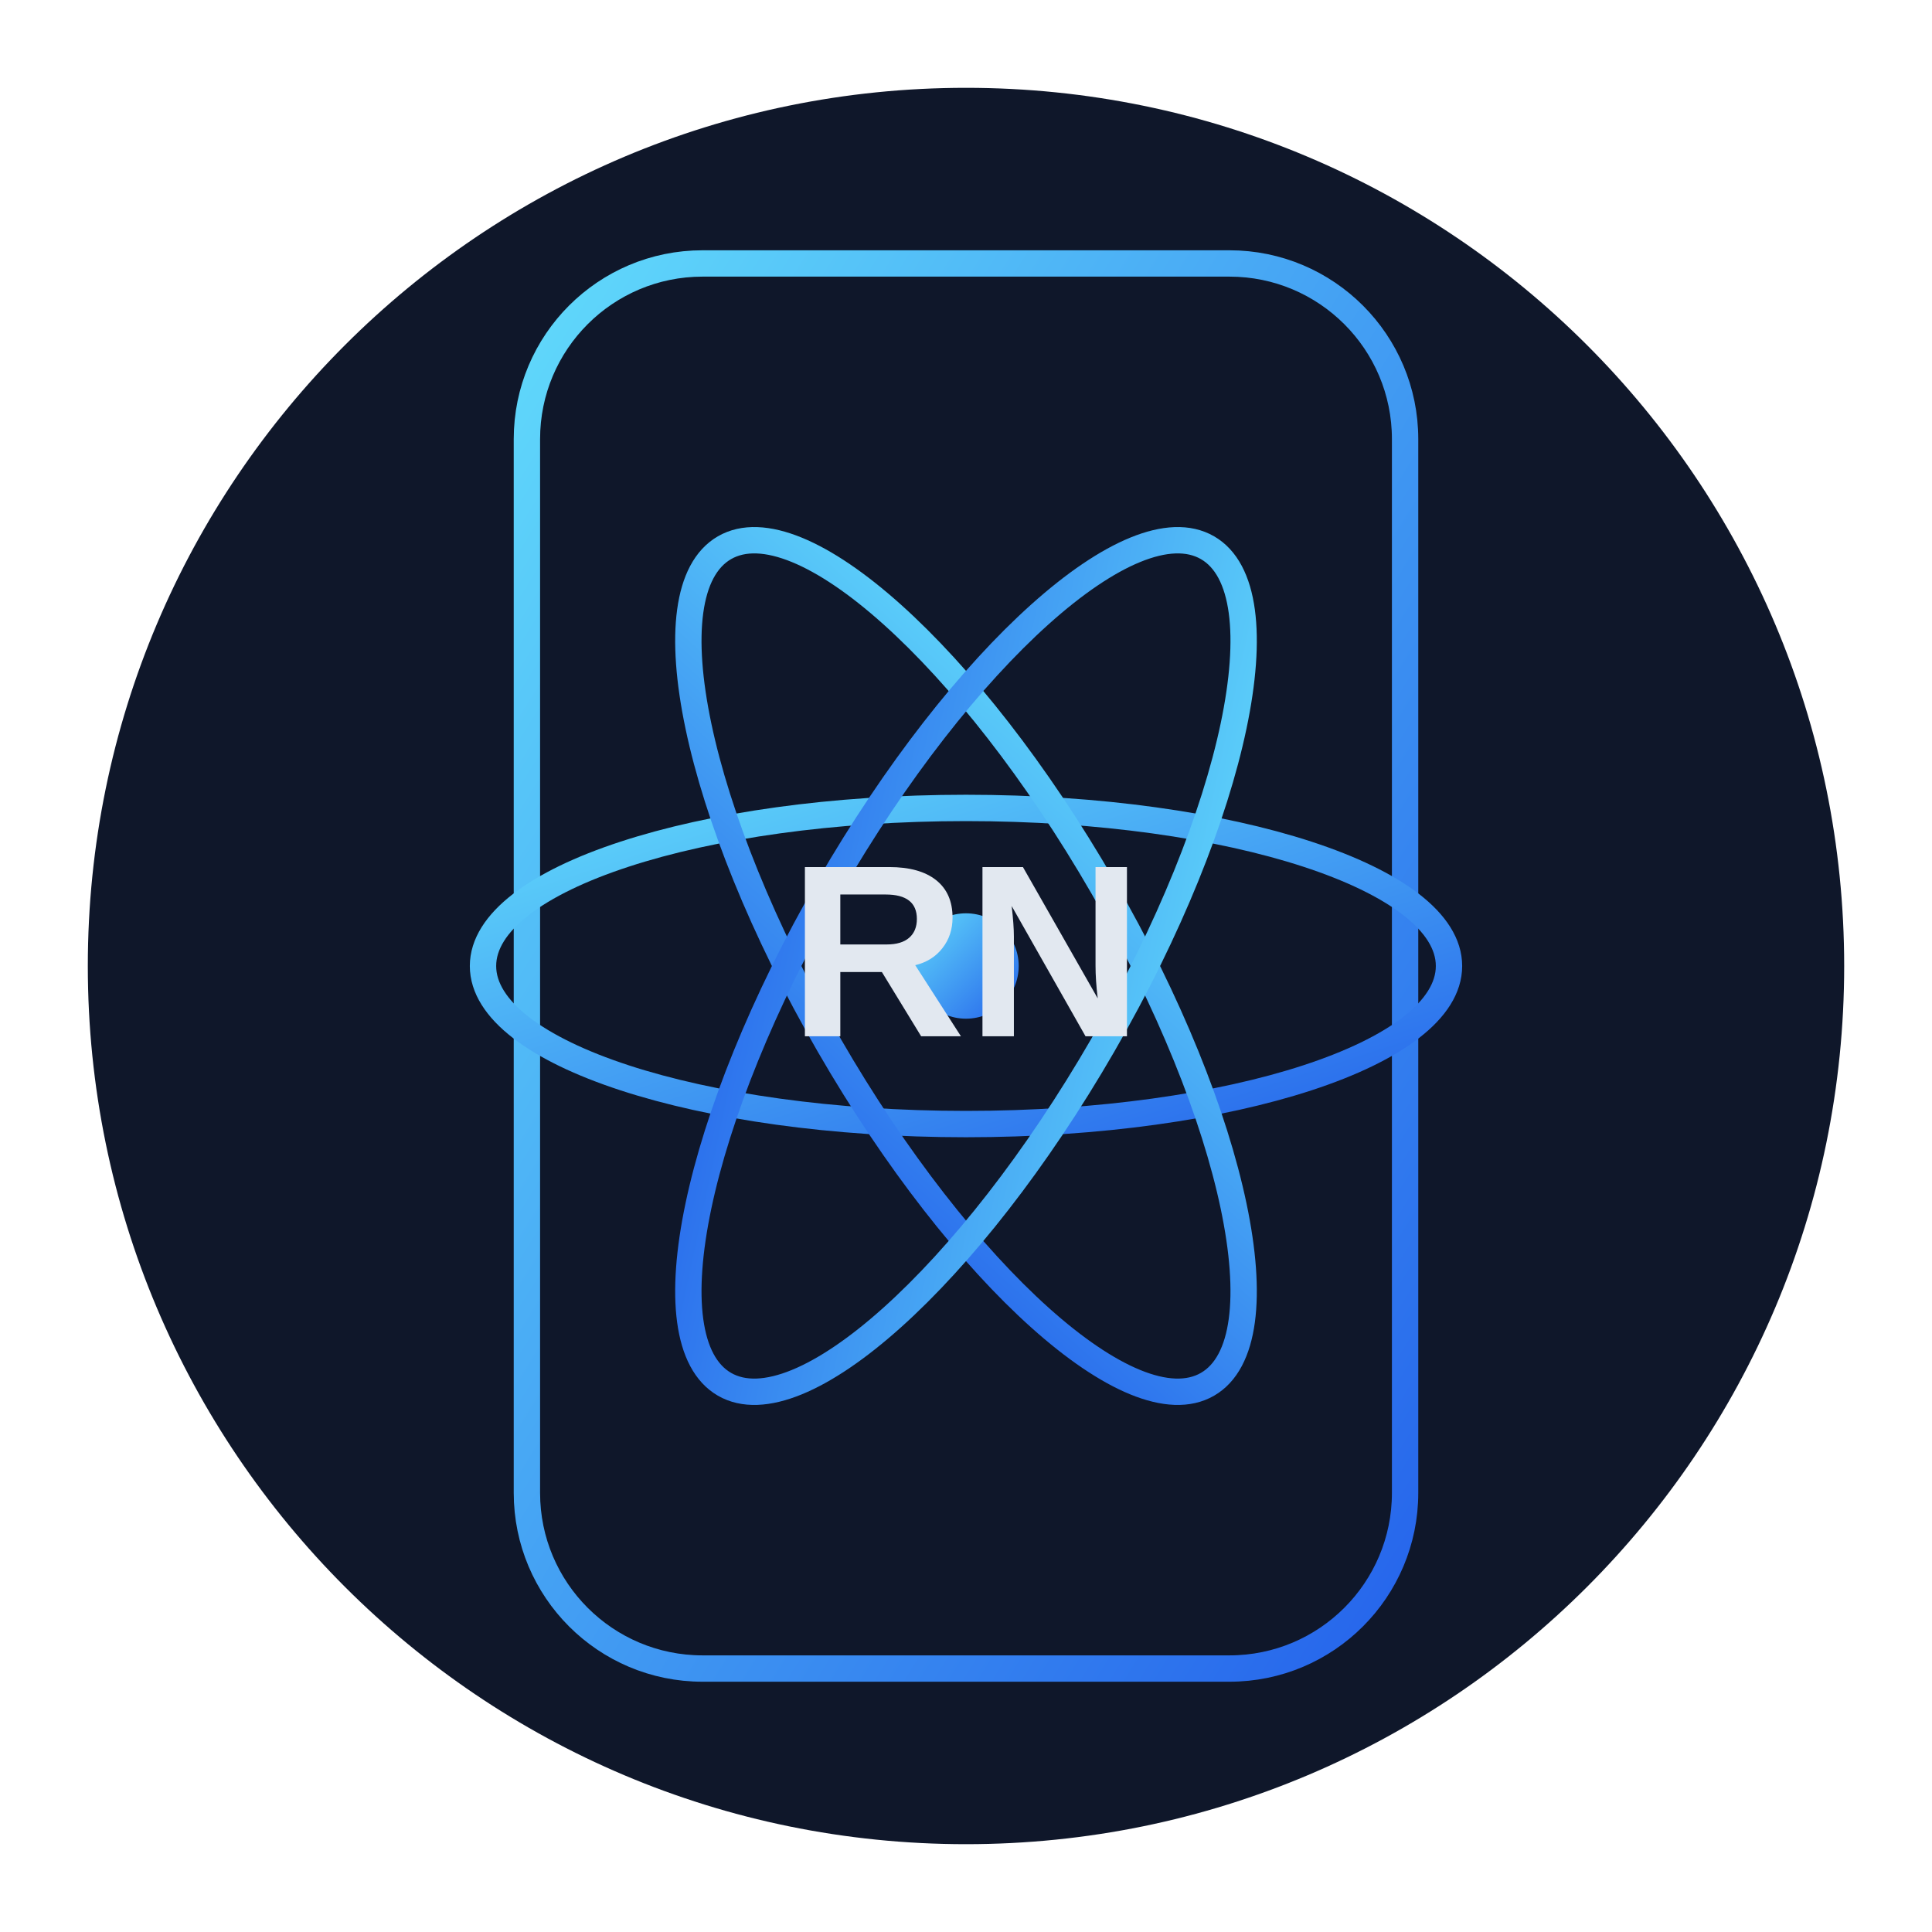
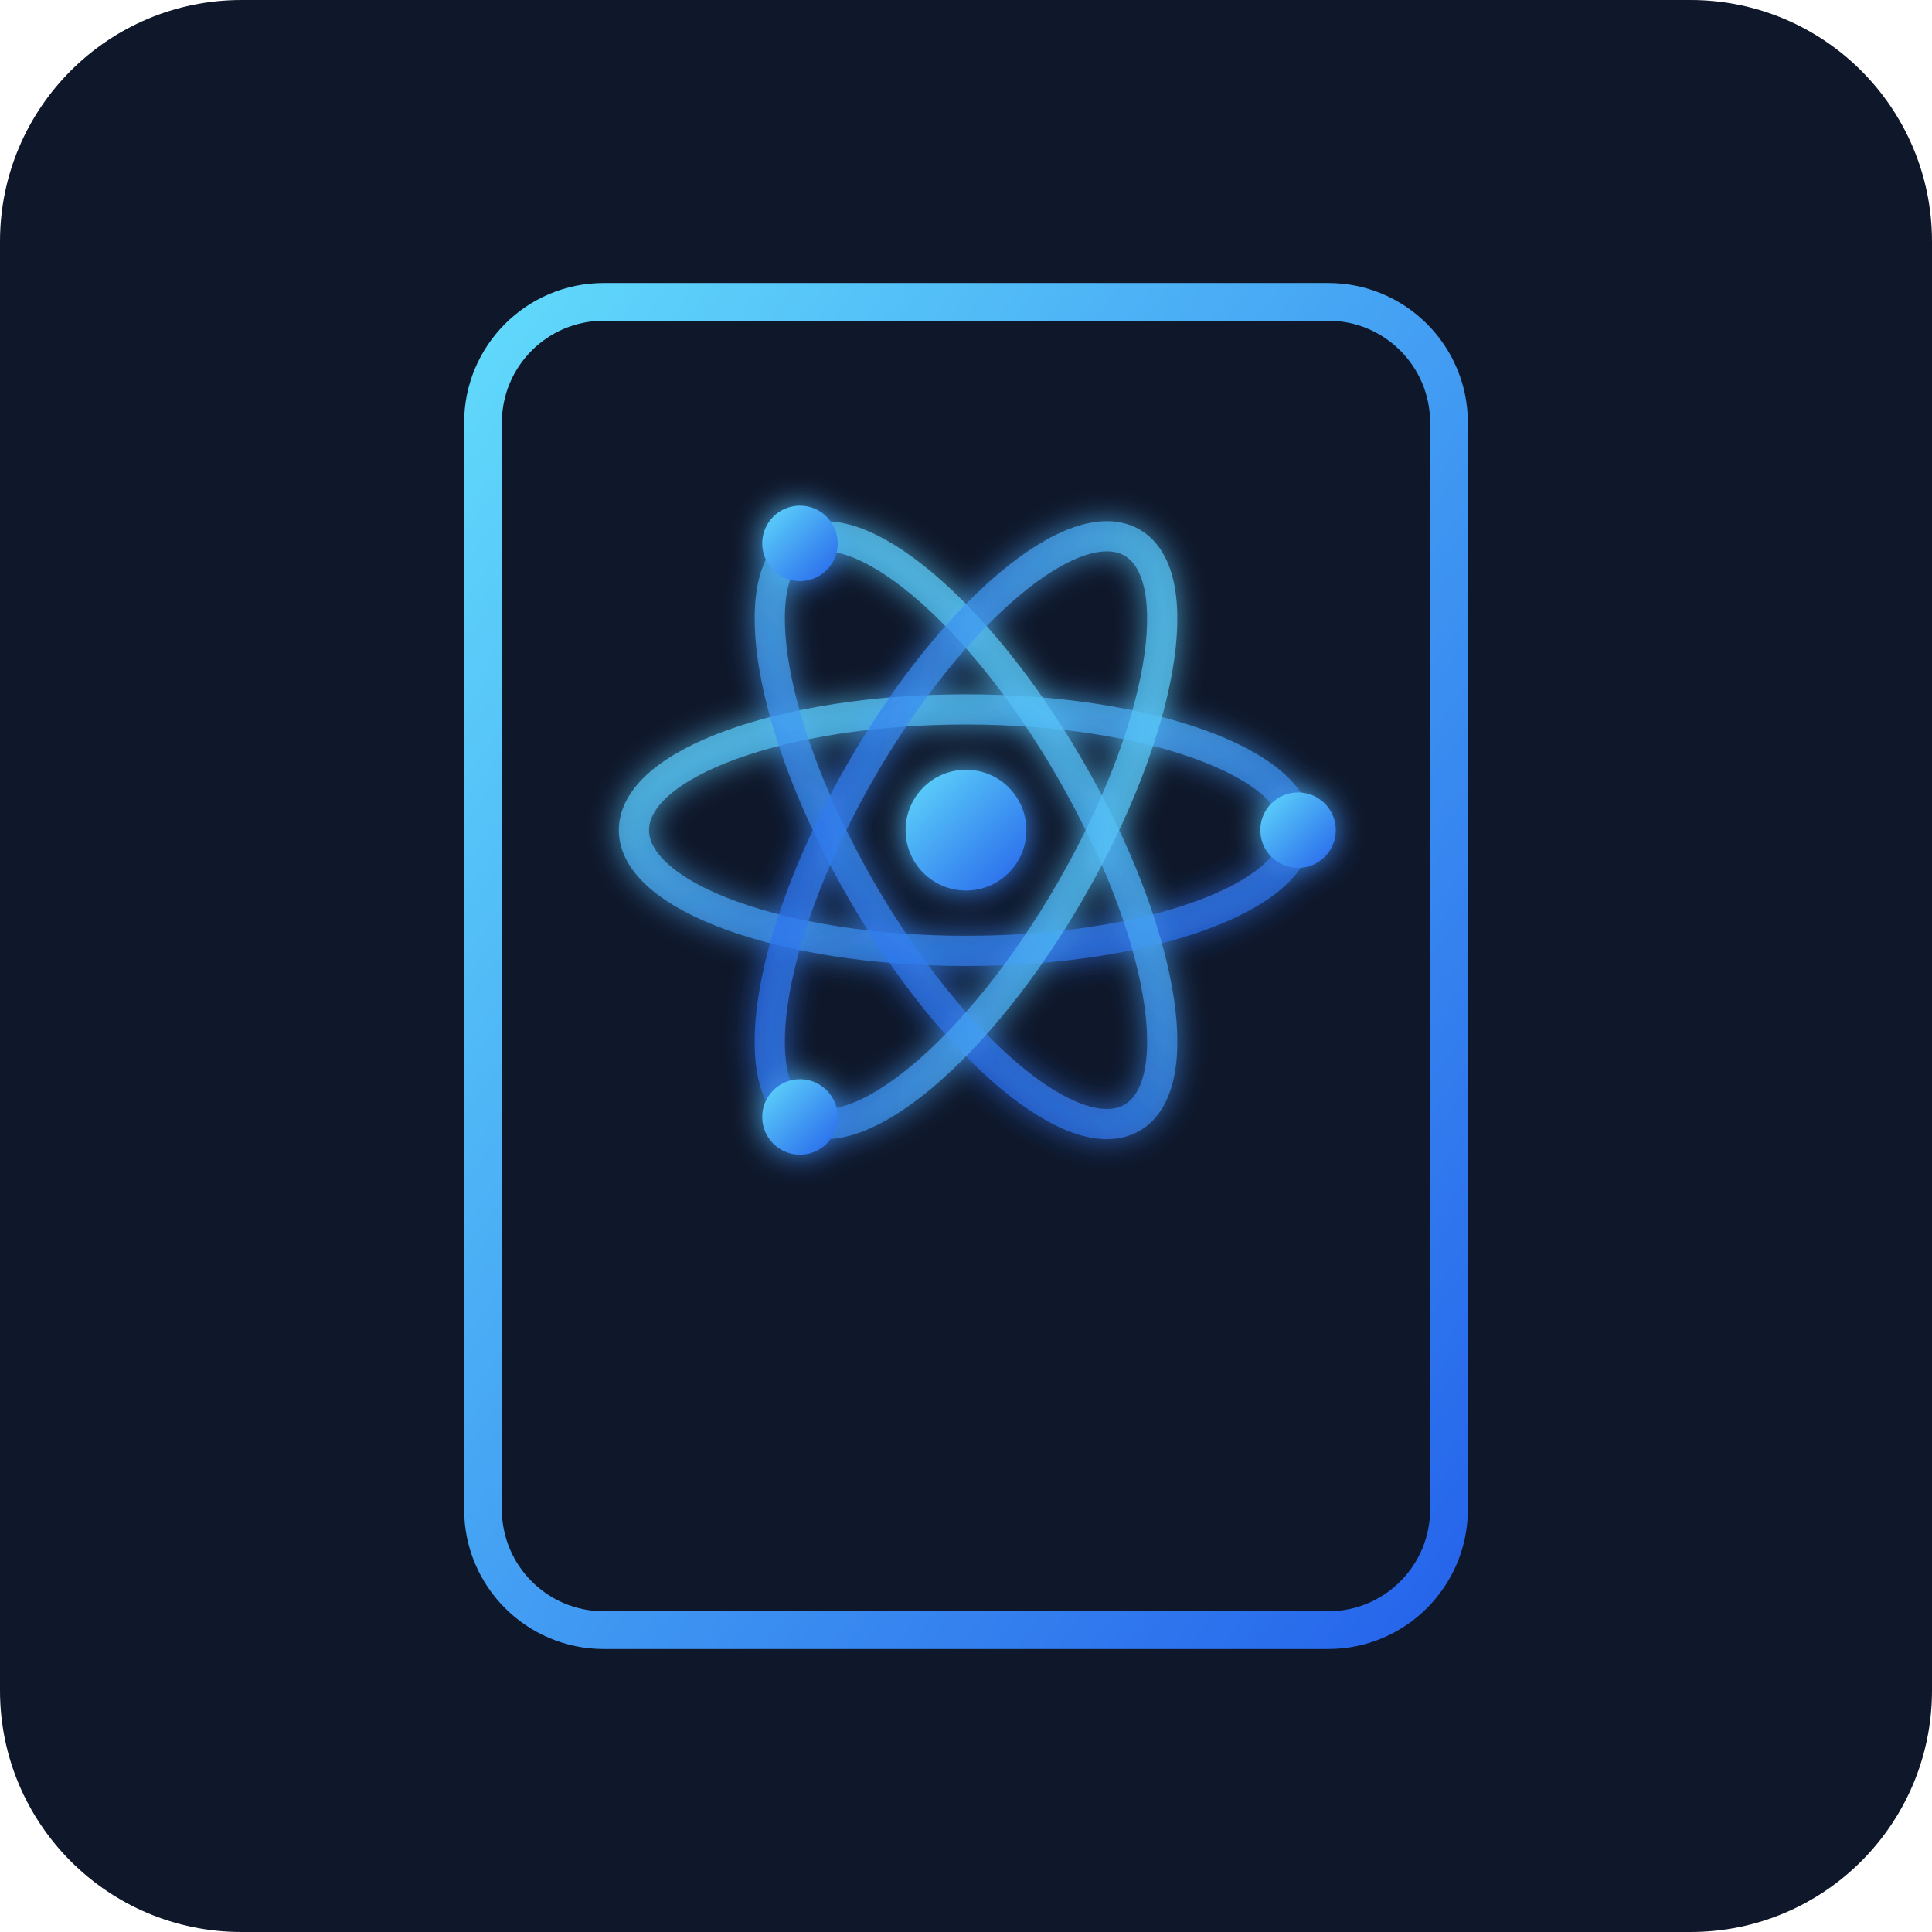
- <svg xmlns="http://www.w3.org/2000/svg" width="220" height="220" viewBox="0 0 220 220">
+ <svg xmlns="http://www.w3.org/2000/svg" viewBox="0 0 128 128">
  <defs>
    <linearGradient id="gradRN" x1="0%" y1="0%" x2="100%" y2="100%">
-       <stop offset="0%" style="stop-color:#61dafb; stop-opacity:1" />
-       <stop offset="100%" style="stop-color:#2563eb; stop-opacity:1" />
+       <stop offset="0%" style="stop-color:#61dafb;stop-opacity:1" />
+       <stop offset="100%" style="stop-color:#2563eb;stop-opacity:1" />
    </linearGradient>
+     <filter id="softGlow">
+       <feGaussianBlur stdDeviation="1" result="coloredBlur" />
+       <feMerge>
+         <feMergeNode in="coloredBlur" />
+         <feMergeNode in="SourceGraphic" />
+       </feMerge>
+     </filter>
  </defs>
-   <circle cx="110" cy="110" r="100" fill="#0f172a" />
-   <rect x="60" y="30" width="100" height="160" rx="20" stroke="url(#gradRN)" stroke-width="3" fill="none" />
-   <g transform="translate(110,110)">
-     <ellipse rx="55" ry="18" stroke="url(#gradRN)" stroke-width="3" fill="none" />
-     <ellipse rx="55" ry="18" stroke="url(#gradRN)" stroke-width="3" fill="none" transform="rotate(60)" />
-     <ellipse rx="55" ry="18" stroke="url(#gradRN)" stroke-width="3" fill="none" transform="rotate(120)" />
-     <circle r="6" fill="url(#gradRN)" />
+   <rect width="128" height="128" fill="#0f172a" rx="16" />
+   <rect x="32" y="20" width="64" height="88" rx="8" stroke="url(#gradRN)" stroke-width="2.5" fill="none" />
+   <g transform="translate(64, 55)" filter="url(#softGlow)">
+     <ellipse cx="0" cy="0" rx="22" ry="8" stroke="url(#gradRN)" stroke-width="2" fill="none" opacity="0.7" />
+     <ellipse cx="0" cy="0" rx="22" ry="8" stroke="url(#gradRN)" stroke-width="2" fill="none" opacity="0.7" transform="rotate(60)" />
+     <ellipse cx="0" cy="0" rx="22" ry="8" stroke="url(#gradRN)" stroke-width="2" fill="none" opacity="0.7" transform="rotate(120)" />
+     <circle cx="22" cy="0" r="2.5" fill="url(#gradRN)" />
+     <circle cx="-11" cy="19" r="2.5" fill="url(#gradRN)" />
+     <circle cx="-11" cy="-19" r="2.5" fill="url(#gradRN)" />
+     <circle r="4" fill="url(#gradRN)" />
  </g>
-   <text x="110" y="118" text-anchor="middle" fill="#e2e8f0" font-size="28" font-family="Arial, sans-serif" font-weight="bold">
-     RN
-   </text>
+   <line x1="32" y1="115" x2="96" y2="115" stroke="url(#gradRN)" stroke-width="2" opacity="0.5" />
</svg>
